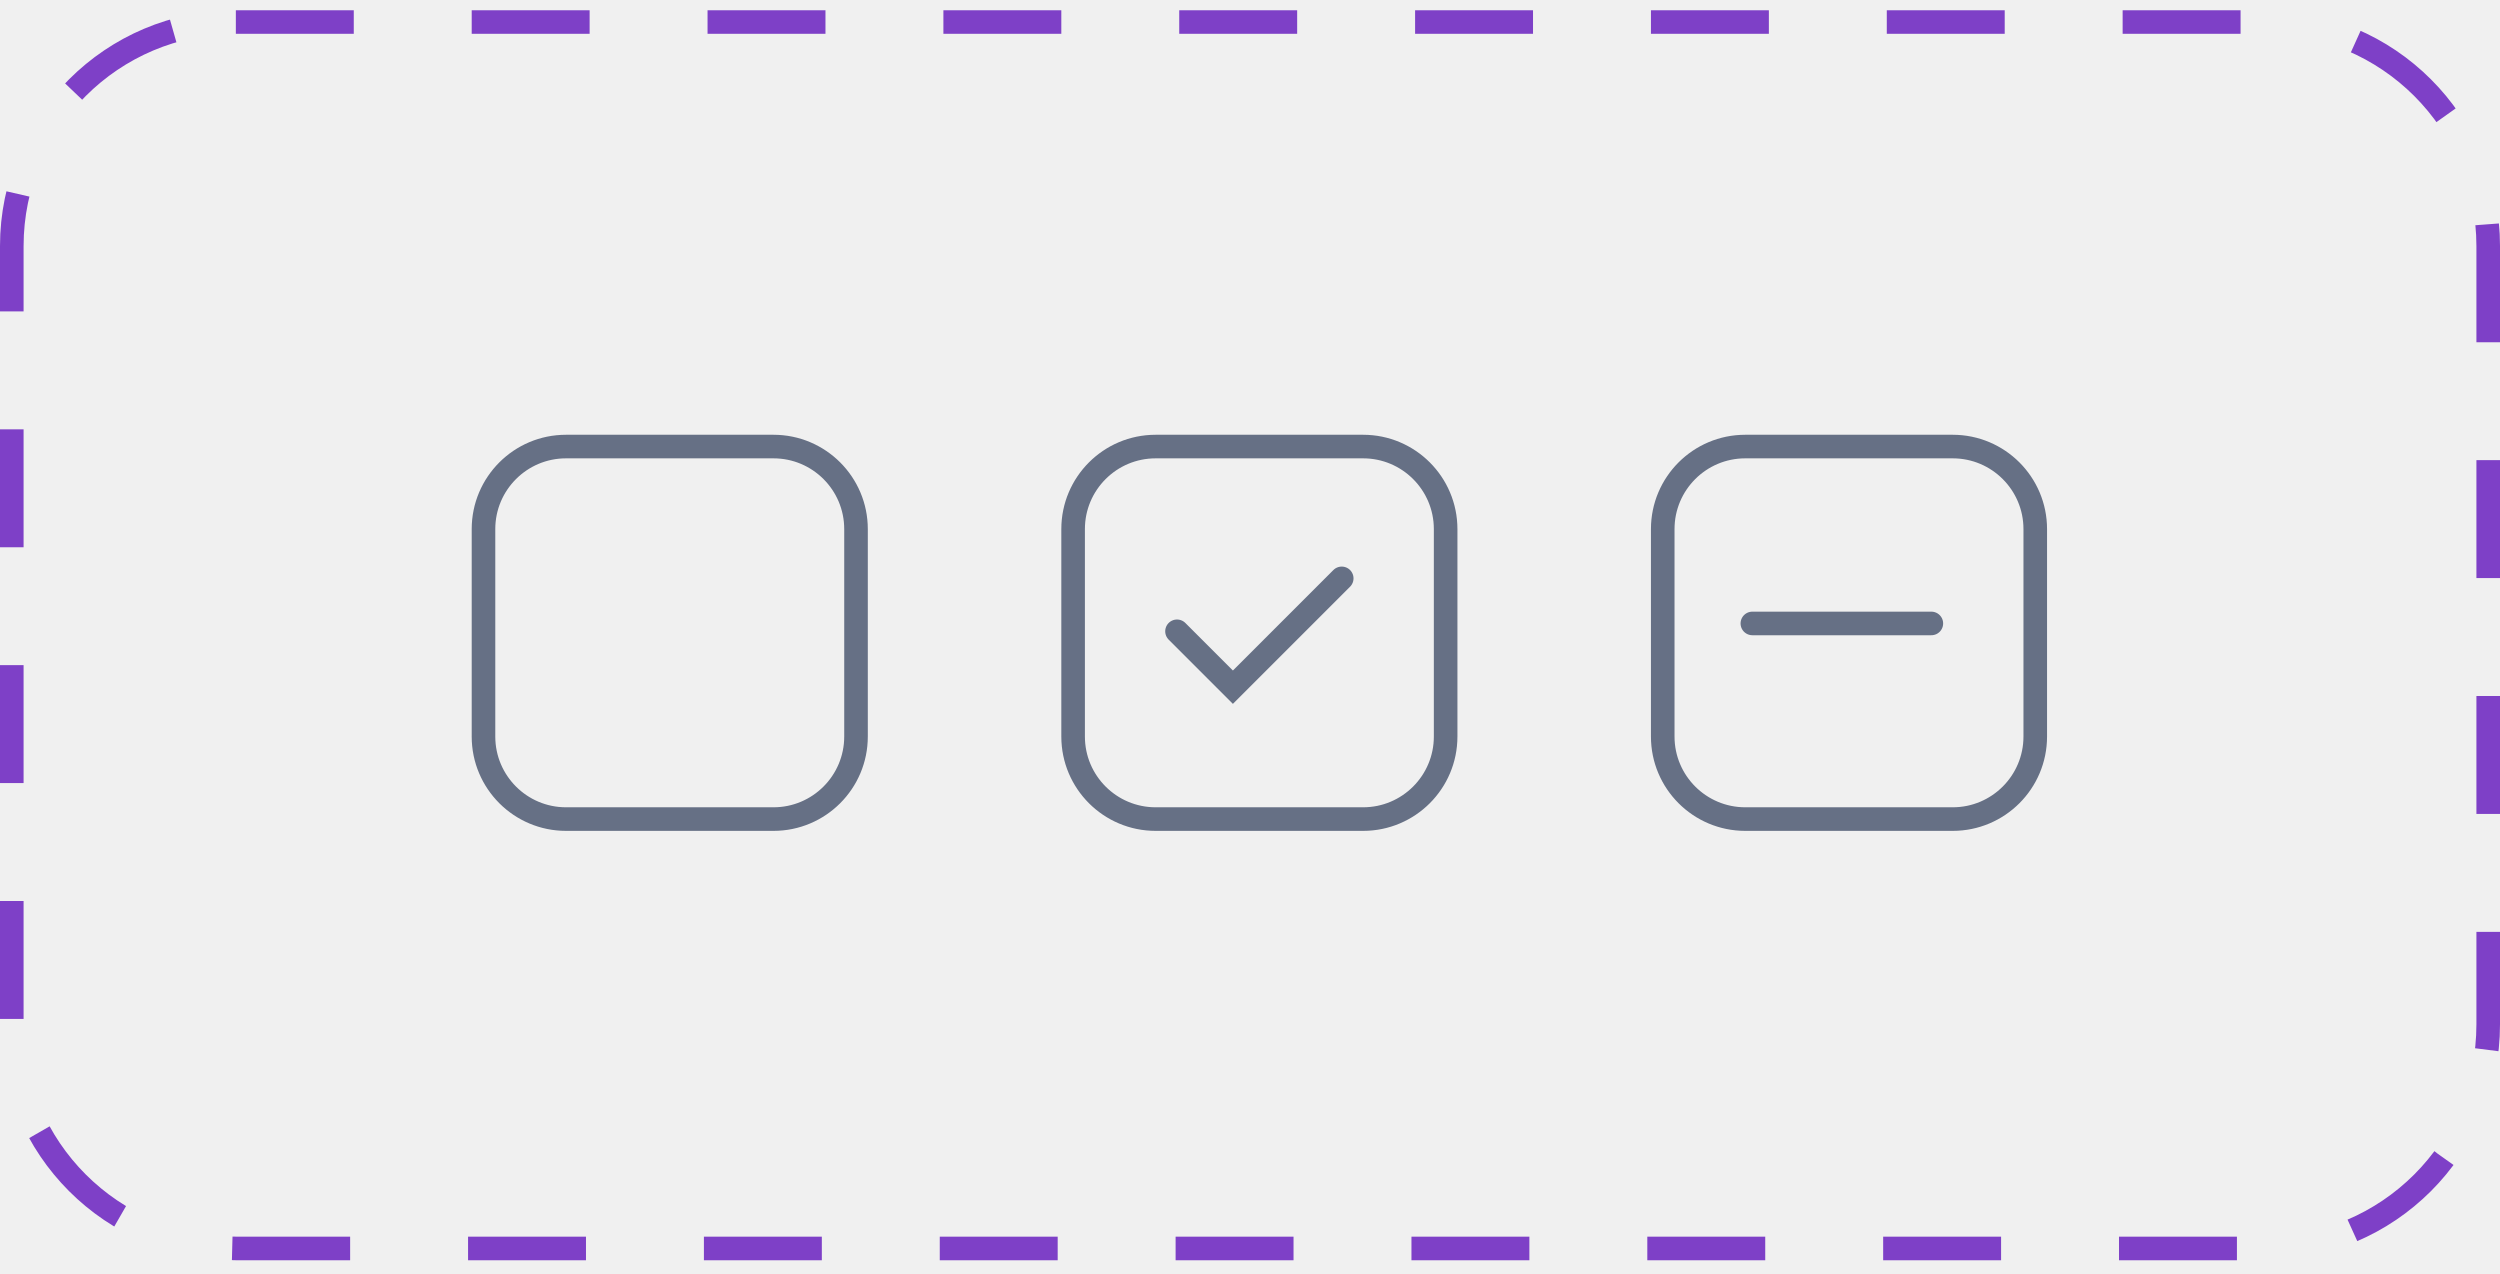
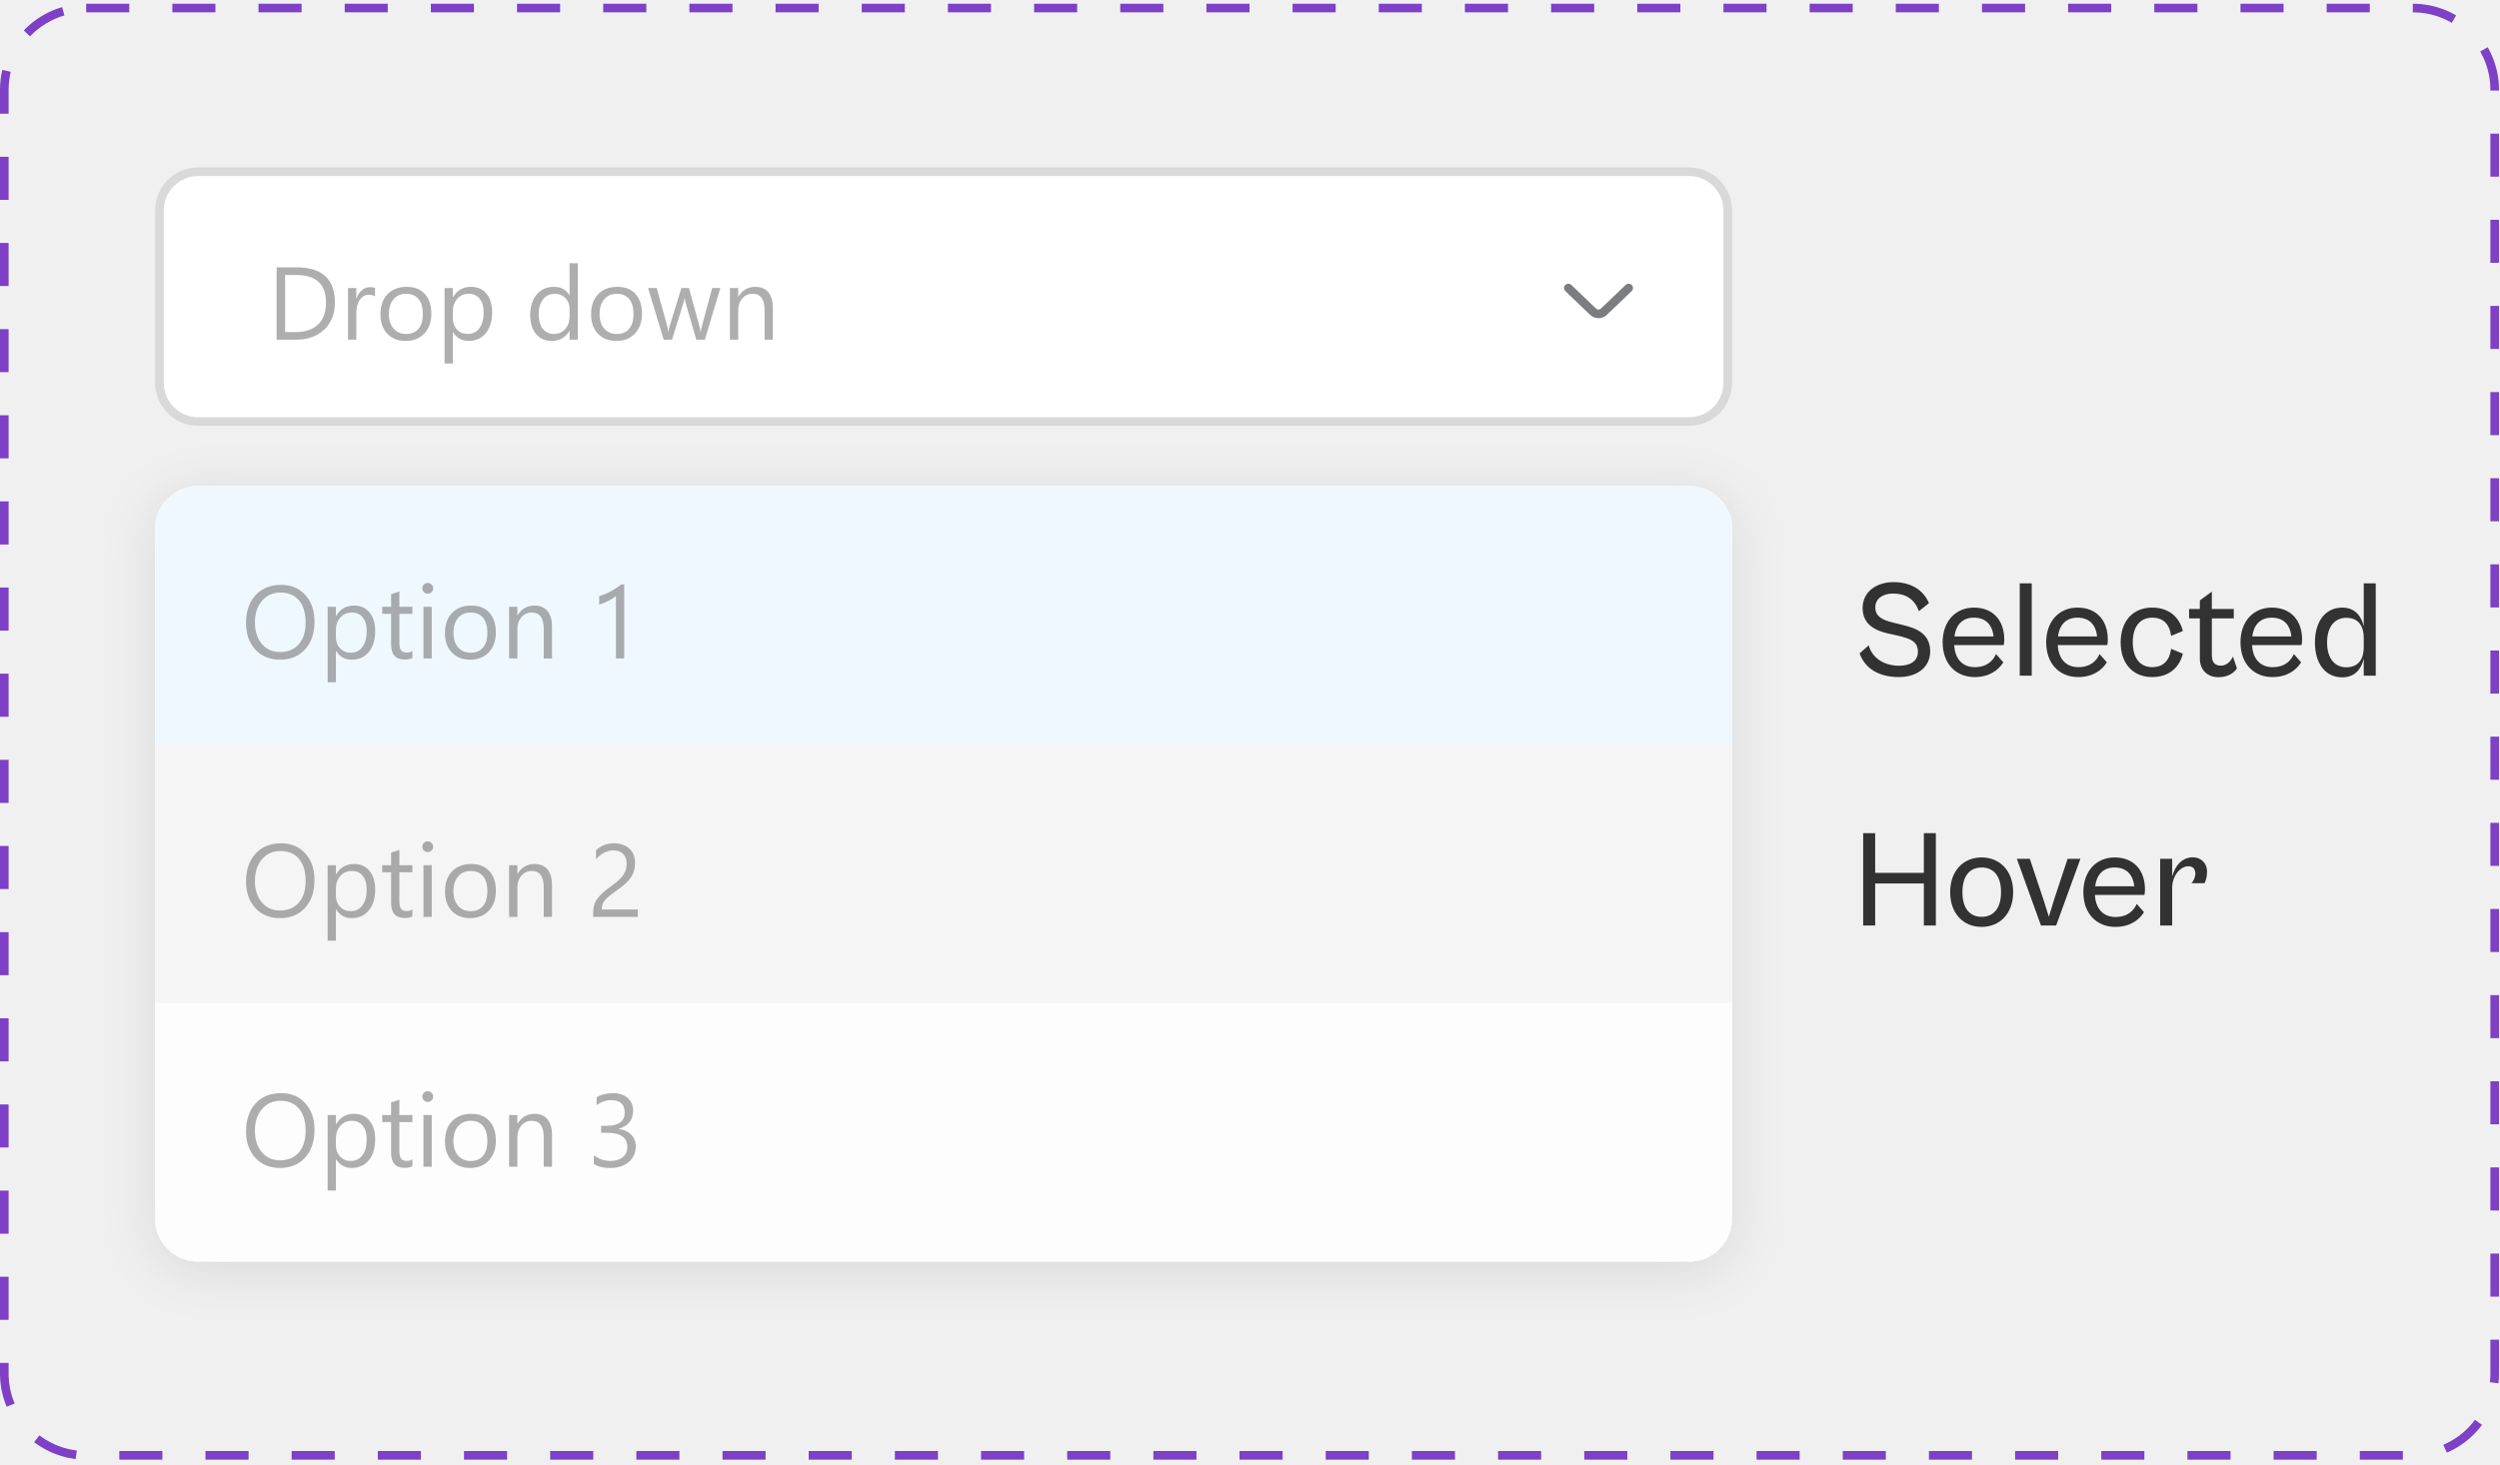
- <svg xmlns="http://www.w3.org/2000/svg" width="106" height="54" viewBox="0 0 106 54" fill="none">
-   <rect x="0.5" y="0.934" width="105" height="52" rx="9.5" stroke="#7E40C7" stroke-dasharray="5 5" />
-   <rect x="20.5" y="18.934" width="15.795" height="15.795" rx="3.5" stroke="#667085" />
-   <rect x="45.5" y="18.934" width="15.795" height="15.795" rx="3.5" stroke="#667085" />
-   <path d="M49.905 26.767L52.275 29.137L56.889 24.523" stroke="#667085" stroke-linecap="round" />
-   <rect x="70.5" y="18.934" width="15.795" height="15.795" rx="3.5" stroke="#667085" />
-   <path d="M74.3 26.434H81.889" stroke="#667085" stroke-linecap="round" />
+ <svg xmlns="http://www.w3.org/2000/svg" width="290" height="170" viewBox="0 0 290 170" fill="none">
+   <path d="M220.36 78.594C218.344 78.594 216.504 77.826 215.8 75.842L216.856 74.914C217.352 76.658 219.016 77.282 220.36 77.282C221.56 77.282 222.568 76.818 222.568 75.65C222.568 74.418 221.624 74.114 220.2 73.778L219.192 73.554C217.768 73.234 216.152 72.594 216.152 70.578C216.152 68.626 217.848 67.57 219.72 67.57C221.656 67.57 223.192 68.418 223.848 70.018L222.68 70.946C222.168 69.49 221.08 68.898 219.688 68.898C218.504 68.898 217.624 69.49 217.624 70.482C217.624 71.554 218.408 71.954 219.64 72.258L220.808 72.546C222.328 72.914 223.992 73.506 223.992 75.618C223.992 77.474 222.44 78.594 220.36 78.594ZM229.149 78.594C226.957 78.594 225.437 77.026 225.437 74.562C225.437 72.114 226.941 70.53 229.069 70.53C231.261 70.53 232.589 71.986 232.589 74.258C232.589 74.498 232.557 74.738 232.525 74.882H226.781C226.861 76.514 227.773 77.442 229.149 77.442C230.701 77.442 231.325 76.594 231.629 75.922L232.477 76.882C231.901 77.81 230.829 78.594 229.149 78.594ZM229.069 71.698C227.821 71.698 226.989 72.434 226.813 73.874H231.341C231.197 72.45 230.365 71.698 229.069 71.698ZM235.776 78.434H234.384V67.714H235.776V78.434ZM241.165 78.594C238.973 78.594 237.453 77.026 237.453 74.562C237.453 72.114 238.957 70.53 241.085 70.53C243.277 70.53 244.605 71.986 244.605 74.258C244.605 74.498 244.573 74.738 244.541 74.882H238.797C238.877 76.514 239.789 77.442 241.165 77.442C242.717 77.442 243.341 76.594 243.645 75.922L244.493 76.882C243.917 77.81 242.845 78.594 241.165 78.594ZM241.085 71.698C239.837 71.698 239.005 72.434 238.829 73.874H243.357C243.213 72.45 242.381 71.698 241.085 71.698ZM249.741 78.594C247.517 78.594 246.093 77.026 246.093 74.562C246.093 72.114 247.517 70.53 249.741 70.53C251.757 70.53 252.941 71.698 253.309 73.25L251.949 73.81C251.789 72.578 251.149 71.698 249.757 71.698C248.349 71.698 247.501 72.738 247.501 74.562C247.501 76.386 248.349 77.442 249.757 77.442C251.149 77.442 251.789 76.546 251.949 75.314L253.309 75.874C252.941 77.426 251.757 78.594 249.741 78.594ZM257.445 78.61C256.181 78.61 255.285 77.778 255.285 76.45V71.778H254.037V70.69H255.285V69.698L256.677 68.674V70.69H259.221V71.778H256.677V76.034C256.677 77.026 257.141 77.266 257.749 77.266C258.437 77.266 258.917 76.69 259.125 76.21L259.589 77.586C259.253 78.114 258.517 78.61 257.445 78.61ZM263.711 78.594C261.519 78.594 259.999 77.026 259.999 74.562C259.999 72.114 261.503 70.53 263.631 70.53C265.823 70.53 267.151 71.986 267.151 74.258C267.151 74.498 267.119 74.738 267.087 74.882H261.343C261.423 76.514 262.335 77.442 263.711 77.442C265.263 77.442 265.887 76.594 266.191 75.922L267.039 76.882C266.463 77.81 265.391 78.594 263.711 78.594ZM263.631 71.698C262.383 71.698 261.551 72.434 261.375 73.874H265.903C265.759 72.45 264.927 71.698 263.631 71.698ZM271.808 78.626C269.856 78.626 268.64 77.026 268.64 74.578C268.64 72.13 269.856 70.53 271.808 70.53C273.296 70.53 274.032 71.522 274.304 72.706V67.714H275.696V78.434H274.304V76.45C274.032 77.634 273.296 78.626 271.808 78.626ZM270.048 74.578C270.048 76.562 271.056 77.458 272.272 77.458C273.76 77.458 274.304 76.418 274.304 75.138V74.034C274.304 72.754 273.76 71.714 272.272 71.714C271.056 71.714 270.048 72.61 270.048 74.578Z" fill="#323232" />
+   <path d="M217.608 107.434H216.216V96.714H217.608V101.322H223.256V96.714H224.648V107.434H223.256V102.554H217.608V107.434ZM229.957 107.594C227.813 107.594 226.309 106.01 226.309 103.562C226.309 101.114 227.813 99.53 229.957 99.53C232.101 99.53 233.621 101.114 233.621 103.562C233.621 106.01 232.101 107.594 229.957 107.594ZM229.957 106.426C231.285 106.426 232.213 105.514 232.213 103.562C232.213 101.594 231.285 100.698 229.957 100.698C228.645 100.698 227.733 101.594 227.733 103.562C227.733 105.514 228.645 106.426 229.957 106.426ZM238.609 107.434H236.849L234.049 99.69H235.553L237.089 104.282L237.761 106.41L238.417 104.282L239.937 99.69H241.425L238.609 107.434ZM245.477 107.594C243.285 107.594 241.765 106.026 241.765 103.562C241.765 101.114 243.269 99.53 245.397 99.53C247.589 99.53 248.917 100.986 248.917 103.258C248.917 103.498 248.885 103.738 248.853 103.882H243.109C243.189 105.514 244.101 106.442 245.477 106.442C247.029 106.442 247.653 105.594 247.957 104.922L248.805 105.882C248.229 106.81 247.157 107.594 245.477 107.594ZM245.397 100.698C244.149 100.698 243.317 101.434 243.141 102.874H247.669C247.525 101.45 246.693 100.698 245.397 100.698ZM252.073 107.434H250.681V99.69H252.073V101.754C252.377 100.554 253.177 99.514 254.489 99.514C255.321 99.514 256.121 100.106 256.121 101.194C256.121 101.85 255.945 102.33 255.817 102.522H254.297C254.553 102.298 254.761 101.818 254.761 101.386C254.761 100.938 254.521 100.554 253.961 100.554C252.969 100.554 252.073 101.722 252.073 103.05V107.434Z" fill="#323232" />
+   <rect x="0.5" y="0.934" width="289" height="168" rx="9.5" stroke="#7E40C7" stroke-dasharray="5 5" />
+   <rect x="18.5" y="19.934" width="182" height="29" rx="4.5" fill="white" stroke="#D9D9D9" />
+   <path opacity="0.5" d="M32.102 39.434V31.032H34.422C37.383 31.032 38.863 32.397 38.863 35.127C38.863 36.424 38.451 37.467 37.627 38.256C36.807 39.041 35.707 39.434 34.328 39.434H32.102ZM33.086 31.922V38.544H34.34C35.441 38.544 36.299 38.248 36.912 37.659C37.525 37.069 37.832 36.233 37.832 35.151C37.832 32.998 36.688 31.922 34.398 31.922H33.086ZM43.516 34.407C43.348 34.278 43.105 34.213 42.789 34.213C42.379 34.213 42.035 34.407 41.758 34.794C41.484 35.18 41.348 35.708 41.348 36.376V39.434H40.387V33.434H41.348V34.67H41.371C41.508 34.248 41.717 33.92 41.998 33.686C42.279 33.448 42.594 33.329 42.941 33.329C43.191 33.329 43.383 33.356 43.516 33.411V34.407ZM47.066 39.575C46.18 39.575 45.471 39.295 44.94 38.737C44.412 38.174 44.148 37.43 44.148 36.504C44.148 35.497 44.424 34.709 44.975 34.143C45.525 33.577 46.27 33.294 47.207 33.294C48.102 33.294 48.799 33.569 49.299 34.12C49.803 34.67 50.055 35.434 50.055 36.411C50.055 37.368 49.783 38.135 49.24 38.713C48.701 39.288 47.977 39.575 47.066 39.575ZM47.137 34.102C46.52 34.102 46.031 34.313 45.672 34.735C45.312 35.153 45.133 35.731 45.133 36.469C45.133 37.18 45.315 37.741 45.678 38.151C46.041 38.561 46.527 38.766 47.137 38.766C47.758 38.766 48.234 38.565 48.566 38.163C48.902 37.76 49.07 37.188 49.07 36.446C49.07 35.696 48.902 35.118 48.566 34.711C48.234 34.305 47.758 34.102 47.137 34.102ZM52.574 38.567H52.551V42.194H51.59V33.434H52.551V34.489H52.574C53.047 33.692 53.738 33.294 54.648 33.294C55.422 33.294 56.025 33.563 56.459 34.102C56.893 34.637 57.109 35.356 57.109 36.258C57.109 37.262 56.865 38.067 56.377 38.672C55.889 39.274 55.221 39.575 54.373 39.575C53.596 39.575 52.996 39.239 52.574 38.567ZM52.551 36.147V36.985C52.551 37.481 52.711 37.903 53.031 38.251C53.355 38.594 53.766 38.766 54.262 38.766C54.844 38.766 55.299 38.544 55.627 38.098C55.959 37.653 56.125 37.034 56.125 36.241C56.125 35.573 55.971 35.049 55.662 34.67C55.353 34.291 54.935 34.102 54.408 34.102C53.85 34.102 53.4 34.297 53.06 34.688C52.721 35.075 52.551 35.561 52.551 36.147ZM67.059 39.434H66.098V38.415H66.074C65.629 39.188 64.941 39.575 64.012 39.575C63.258 39.575 62.654 39.307 62.201 38.772C61.752 38.233 61.527 37.501 61.527 36.575C61.527 35.583 61.777 34.788 62.277 34.19C62.777 33.592 63.443 33.294 64.275 33.294C65.1 33.294 65.699 33.618 66.074 34.266H66.098V30.551H67.059V39.434ZM66.098 36.721V35.836C66.098 35.352 65.938 34.942 65.617 34.606C65.297 34.27 64.891 34.102 64.398 34.102C63.812 34.102 63.352 34.317 63.016 34.747C62.68 35.176 62.512 35.77 62.512 36.528C62.512 37.219 62.672 37.766 62.992 38.169C63.316 38.567 63.75 38.766 64.293 38.766C64.828 38.766 65.262 38.573 65.594 38.186C65.93 37.799 66.098 37.311 66.098 36.721ZM71.512 39.575C70.625 39.575 69.916 39.295 69.385 38.737C68.857 38.174 68.594 37.43 68.594 36.504C68.594 35.497 68.869 34.709 69.42 34.143C69.971 33.577 70.715 33.294 71.652 33.294C72.547 33.294 73.244 33.569 73.744 34.12C74.248 34.67 74.5 35.434 74.5 36.411C74.5 37.368 74.228 38.135 73.686 38.713C73.147 39.288 72.422 39.575 71.512 39.575ZM71.582 34.102C70.965 34.102 70.477 34.313 70.117 34.735C69.758 35.153 69.578 35.731 69.578 36.469C69.578 37.18 69.76 37.741 70.123 38.151C70.486 38.561 70.973 38.766 71.582 38.766C72.203 38.766 72.68 38.565 73.012 38.163C73.348 37.76 73.516 37.188 73.516 36.446C73.516 35.696 73.348 35.118 73.012 34.711C72.68 34.305 72.203 34.102 71.582 34.102ZM83.594 33.434L81.795 39.434H80.799L79.562 35.139C79.516 34.975 79.484 34.79 79.469 34.583H79.445C79.434 34.723 79.393 34.905 79.322 35.127L77.981 39.434H77.019L75.203 33.434H76.211L77.453 37.946C77.492 38.083 77.519 38.262 77.535 38.485H77.582C77.594 38.313 77.629 38.129 77.688 37.934L79.07 33.434H79.949L81.191 37.958C81.231 38.102 81.26 38.282 81.279 38.497H81.326C81.334 38.344 81.367 38.165 81.426 37.958L82.644 33.434H83.594ZM89.688 39.434H88.727V36.012C88.727 34.739 88.262 34.102 87.332 34.102C86.852 34.102 86.453 34.284 86.137 34.647C85.824 35.006 85.668 35.461 85.668 36.012V39.434H84.707V33.434H85.668V34.43H85.691C86.144 33.672 86.801 33.294 87.66 33.294C88.316 33.294 88.818 33.506 89.166 33.932C89.514 34.354 89.688 34.965 89.688 35.766V39.434Z" fill="#5E5E5E" />
+   <path d="M182 33.434L184.881 36.19C185.222 36.515 185.778 36.515 186.119 36.19L189 33.434" stroke="#7C7D80" stroke-miterlimit="10" stroke-linecap="round" stroke-linejoin="round" />
+   <g filter="url(#filter0_d_672_753)">
+     <rect x="18" y="56.434" width="183" height="90" rx="5" fill="#FDFDFD" />
+   </g>
+   <path d="M18 61.434C18 58.673 20.239 56.434 23 56.434H196C198.761 56.434 201 58.673 201 61.434V86.434H18V61.434Z" fill="#F0F8FF" />
+   <rect x="18" y="86.434" width="183" height="30" fill="#F5F5F5" />
+   <path opacity="0.5" d="M32.488 76.575C31.297 76.575 30.342 76.182 29.623 75.397C28.908 74.612 28.551 73.59 28.551 72.332C28.551 70.981 28.916 69.903 29.646 69.098C30.377 68.293 31.371 67.891 32.629 67.891C33.789 67.891 34.723 68.282 35.43 69.063C36.141 69.844 36.496 70.866 36.496 72.127C36.496 73.499 36.133 74.582 35.406 75.379C34.68 76.176 33.707 76.575 32.488 76.575ZM32.559 68.782C31.676 68.782 30.959 69.1 30.408 69.737C29.857 70.374 29.582 71.21 29.582 72.245C29.582 73.28 29.85 74.114 30.385 74.747C30.924 75.376 31.625 75.69 32.488 75.69C33.41 75.69 34.137 75.389 34.668 74.788C35.199 74.186 35.465 73.344 35.465 72.262C35.465 71.153 35.207 70.295 34.691 69.69C34.176 69.085 33.465 68.782 32.559 68.782ZM39.004 75.567H38.98V79.194H38.02V70.434H38.98V71.489H39.004C39.477 70.692 40.168 70.293 41.078 70.293C41.852 70.293 42.455 70.563 42.889 71.102C43.322 71.637 43.539 72.356 43.539 73.258C43.539 74.262 43.295 75.067 42.807 75.672C42.318 76.274 41.65 76.575 40.803 76.575C40.025 76.575 39.426 76.239 39.004 75.567ZM38.98 73.147V73.985C38.98 74.481 39.141 74.903 39.461 75.251C39.785 75.594 40.195 75.766 40.691 75.766C41.273 75.766 41.728 75.543 42.057 75.098C42.389 74.653 42.555 74.034 42.555 73.241C42.555 72.573 42.4 72.049 42.092 71.67C41.783 71.291 41.365 71.102 40.838 71.102C40.279 71.102 39.83 71.297 39.49 71.688C39.15 72.075 38.98 72.561 38.98 73.147ZM47.857 76.376C47.631 76.501 47.332 76.563 46.961 76.563C45.91 76.563 45.385 75.977 45.385 74.805V71.254H44.353V70.434H45.385V68.969L46.346 68.659V70.434H47.857V71.254H46.346V74.635C46.346 75.038 46.414 75.325 46.551 75.497C46.688 75.668 46.914 75.754 47.23 75.754C47.473 75.754 47.682 75.688 47.857 75.555V76.376ZM49.633 68.911C49.461 68.911 49.315 68.852 49.193 68.735C49.072 68.618 49.012 68.469 49.012 68.29C49.012 68.11 49.072 67.961 49.193 67.844C49.315 67.723 49.461 67.663 49.633 67.663C49.809 67.663 49.957 67.723 50.078 67.844C50.203 67.961 50.266 68.11 50.266 68.29C50.266 68.461 50.203 68.608 50.078 68.729C49.957 68.85 49.809 68.911 49.633 68.911ZM50.102 76.434H49.141V70.434H50.102V76.434ZM54.555 76.575C53.668 76.575 52.959 76.295 52.428 75.737C51.9 75.174 51.637 74.43 51.637 73.504C51.637 72.497 51.912 71.71 52.463 71.143C53.014 70.577 53.758 70.293 54.695 70.293C55.59 70.293 56.287 70.569 56.787 71.12C57.291 71.67 57.543 72.434 57.543 73.411C57.543 74.368 57.272 75.135 56.728 75.713C56.19 76.288 55.465 76.575 54.555 76.575ZM54.625 71.102C54.008 71.102 53.52 71.313 53.16 71.735C52.801 72.153 52.621 72.731 52.621 73.469C52.621 74.18 52.803 74.741 53.166 75.151C53.529 75.561 54.016 75.766 54.625 75.766C55.246 75.766 55.723 75.565 56.055 75.163C56.391 74.76 56.559 74.188 56.559 73.446C56.559 72.696 56.391 72.118 56.055 71.711C55.723 71.305 55.246 71.102 54.625 71.102ZM64.059 76.434H63.098V73.012C63.098 71.739 62.633 71.102 61.703 71.102C61.223 71.102 60.824 71.284 60.508 71.647C60.195 72.006 60.039 72.461 60.039 73.012V76.434H59.078V70.434H60.039V71.43H60.062C60.516 70.672 61.172 70.293 62.031 70.293C62.688 70.293 63.19 70.506 63.537 70.932C63.885 71.354 64.059 71.965 64.059 72.766V76.434ZM72.438 76.434H71.477V69.174C71.402 69.249 71.293 69.335 71.148 69.432C71.008 69.526 70.848 69.62 70.668 69.713C70.492 69.807 70.305 69.895 70.106 69.977C69.91 70.059 69.719 70.124 69.531 70.17V69.198C69.742 69.139 69.965 69.061 70.199 68.963C70.438 68.862 70.67 68.751 70.897 68.629C71.127 68.504 71.344 68.376 71.547 68.243C71.75 68.106 71.926 67.973 72.074 67.844H72.438V76.434Z" fill="#5E5E5E" />
+   <path opacity="0.5" d="M32.488 106.575C31.297 106.575 30.342 106.182 29.623 105.397C28.908 104.612 28.551 103.59 28.551 102.333C28.551 100.981 28.916 99.903 29.646 99.098C30.377 98.293 31.371 97.891 32.629 97.891C33.789 97.891 34.723 98.282 35.43 99.063C36.141 99.844 36.496 100.866 36.496 102.127C36.496 103.499 36.133 104.583 35.406 105.379C34.68 106.176 33.707 106.575 32.488 106.575ZM32.559 98.782C31.676 98.782 30.959 99.1 30.408 99.737C29.857 100.374 29.582 101.209 29.582 102.245C29.582 103.28 29.85 104.114 30.385 104.747C30.924 105.375 31.625 105.69 32.488 105.69C33.41 105.69 34.137 105.389 34.668 104.788C35.199 104.186 35.465 103.344 35.465 102.262C35.465 101.153 35.207 100.295 34.691 99.69C34.176 99.085 33.465 98.782 32.559 98.782ZM39.004 105.567H38.98V109.194H38.02V100.434H38.98V101.489H39.004C39.477 100.692 40.168 100.293 41.078 100.293C41.852 100.293 42.455 100.563 42.889 101.102C43.322 101.637 43.539 102.356 43.539 103.258C43.539 104.262 43.295 105.067 42.807 105.672C42.318 106.274 41.65 106.575 40.803 106.575C40.025 106.575 39.426 106.239 39.004 105.567ZM38.98 103.147V103.985C38.98 104.481 39.141 104.903 39.461 105.25C39.785 105.594 40.195 105.766 40.691 105.766C41.273 105.766 41.728 105.543 42.057 105.098C42.389 104.653 42.555 104.034 42.555 103.241C42.555 102.573 42.4 102.049 42.092 101.67C41.783 101.292 41.365 101.102 40.838 101.102C40.279 101.102 39.83 101.297 39.49 101.688C39.15 102.075 38.98 102.561 38.98 103.147ZM47.857 106.375C47.631 106.5 47.332 106.563 46.961 106.563C45.91 106.563 45.385 105.977 45.385 104.805V101.254H44.353V100.434H45.385V98.969L46.346 98.659V100.434H47.857V101.254H46.346V104.635C46.346 105.038 46.414 105.325 46.551 105.497C46.688 105.668 46.914 105.754 47.23 105.754C47.473 105.754 47.682 105.688 47.857 105.555V106.375ZM49.633 98.911C49.461 98.911 49.315 98.852 49.193 98.735C49.072 98.618 49.012 98.469 49.012 98.29C49.012 98.11 49.072 97.961 49.193 97.844C49.315 97.723 49.461 97.663 49.633 97.663C49.809 97.663 49.957 97.723 50.078 97.844C50.203 97.961 50.266 98.11 50.266 98.29C50.266 98.461 50.203 98.608 50.078 98.729C49.957 98.85 49.809 98.911 49.633 98.911ZM50.102 106.434H49.141V100.434H50.102V106.434ZM54.555 106.575C53.668 106.575 52.959 106.295 52.428 105.737C51.9 105.174 51.637 104.43 51.637 103.504C51.637 102.497 51.912 101.709 52.463 101.143C53.014 100.577 53.758 100.293 54.695 100.293C55.59 100.293 56.287 100.569 56.787 101.12C57.291 101.67 57.543 102.434 57.543 103.411C57.543 104.368 57.272 105.135 56.728 105.713C56.19 106.288 55.465 106.575 54.555 106.575ZM54.625 101.102C54.008 101.102 53.52 101.313 53.16 101.735C52.801 102.153 52.621 102.731 52.621 103.469C52.621 104.18 52.803 104.741 53.166 105.151C53.529 105.561 54.016 105.766 54.625 105.766C55.246 105.766 55.723 105.565 56.055 105.163C56.391 104.76 56.559 104.188 56.559 103.446C56.559 102.696 56.391 102.118 56.055 101.711C55.723 101.305 55.246 101.102 54.625 101.102ZM64.059 106.434H63.098V103.012C63.098 101.739 62.633 101.102 61.703 101.102C61.223 101.102 60.824 101.284 60.508 101.647C60.195 102.006 60.039 102.461 60.039 103.012V106.434H59.078V100.434H60.039V101.43H60.062C60.516 100.672 61.172 100.293 62.031 100.293C62.688 100.293 63.19 100.506 63.537 100.932C63.885 101.354 64.059 101.965 64.059 102.766V106.434ZM72.719 100.235C72.719 99.977 72.678 99.752 72.596 99.561C72.518 99.37 72.408 99.211 72.268 99.086C72.131 98.957 71.969 98.862 71.781 98.799C71.594 98.737 71.391 98.706 71.172 98.706C70.984 98.706 70.801 98.731 70.621 98.782C70.441 98.832 70.266 98.903 70.094 98.993C69.926 99.082 69.762 99.19 69.602 99.315C69.445 99.44 69.299 99.579 69.162 99.731V98.7C69.432 98.438 69.732 98.239 70.064 98.102C70.4 97.961 70.809 97.891 71.289 97.891C71.633 97.891 71.951 97.942 72.244 98.043C72.537 98.141 72.791 98.286 73.006 98.477C73.221 98.668 73.389 98.905 73.51 99.186C73.635 99.467 73.697 99.79 73.697 100.153C73.697 100.485 73.658 100.786 73.58 101.055C73.506 101.325 73.391 101.579 73.234 101.817C73.082 102.055 72.889 102.284 72.654 102.502C72.42 102.721 72.144 102.944 71.828 103.17C71.434 103.452 71.107 103.692 70.85 103.891C70.596 104.09 70.393 104.278 70.24 104.454C70.092 104.625 69.986 104.799 69.924 104.975C69.865 105.147 69.836 105.346 69.836 105.573H74.019V106.434H68.834V106.018C68.834 105.659 68.873 105.342 68.951 105.069C69.029 104.795 69.158 104.536 69.338 104.29C69.518 104.043 69.752 103.797 70.041 103.551C70.334 103.305 70.691 103.028 71.113 102.719C71.418 102.5 71.672 102.292 71.875 102.092C72.082 101.893 72.248 101.694 72.373 101.495C72.498 101.295 72.586 101.094 72.637 100.891C72.691 100.684 72.719 100.465 72.719 100.235Z" fill="#5E5E5E" />
+   <path opacity="0.5" d="M32.488 135.575C31.297 135.575 30.342 135.182 29.623 134.397C28.908 133.612 28.551 132.59 28.551 131.333C28.551 129.981 28.916 128.903 29.646 128.098C30.377 127.293 31.371 126.891 32.629 126.891C33.789 126.891 34.723 127.282 35.43 128.063C36.141 128.844 36.496 129.866 36.496 131.127C36.496 132.499 36.133 133.583 35.406 134.379C34.68 135.176 33.707 135.575 32.488 135.575ZM32.559 127.782C31.676 127.782 30.959 128.1 30.408 128.737C29.857 129.374 29.582 130.209 29.582 131.245C29.582 132.28 29.85 133.114 30.385 133.747C30.924 134.375 31.625 134.69 32.488 134.69C33.41 134.69 34.137 134.389 34.668 133.788C35.199 133.186 35.465 132.344 35.465 131.262C35.465 130.153 35.207 129.295 34.691 128.69C34.176 128.084 33.465 127.782 32.559 127.782ZM39.004 134.567H38.98V138.194H38.02V129.434H38.98V130.489H39.004C39.477 129.692 40.168 129.293 41.078 129.293C41.852 129.293 42.455 129.563 42.889 130.102C43.322 130.637 43.539 131.356 43.539 132.258C43.539 133.262 43.295 134.067 42.807 134.672C42.318 135.274 41.65 135.575 40.803 135.575C40.025 135.575 39.426 135.239 39.004 134.567ZM38.98 132.147V132.985C38.98 133.481 39.141 133.903 39.461 134.25C39.785 134.594 40.195 134.766 40.691 134.766C41.273 134.766 41.728 134.543 42.057 134.098C42.389 133.653 42.555 133.034 42.555 132.241C42.555 131.573 42.4 131.049 42.092 130.67C41.783 130.292 41.365 130.102 40.838 130.102C40.279 130.102 39.83 130.297 39.49 130.688C39.15 131.075 38.98 131.561 38.98 132.147ZM47.857 135.375C47.631 135.5 47.332 135.563 46.961 135.563C45.91 135.563 45.385 134.977 45.385 133.805V130.254H44.353V129.434H45.385V127.969L46.346 127.659V129.434H47.857V130.254H46.346V133.635C46.346 134.038 46.414 134.325 46.551 134.497C46.688 134.668 46.914 134.754 47.23 134.754C47.473 134.754 47.682 134.688 47.857 134.555V135.375ZM49.633 127.911C49.461 127.911 49.315 127.852 49.193 127.735C49.072 127.618 49.012 127.469 49.012 127.29C49.012 127.11 49.072 126.961 49.193 126.844C49.315 126.723 49.461 126.663 49.633 126.663C49.809 126.663 49.957 126.723 50.078 126.844C50.203 126.961 50.266 127.11 50.266 127.29C50.266 127.461 50.203 127.608 50.078 127.729C49.957 127.85 49.809 127.911 49.633 127.911ZM50.102 135.434H49.141V129.434H50.102V135.434ZM54.555 135.575C53.668 135.575 52.959 135.295 52.428 134.737C51.9 134.174 51.637 133.43 51.637 132.504C51.637 131.497 51.912 130.709 52.463 130.143C53.014 129.577 53.758 129.293 54.695 129.293C55.59 129.293 56.287 129.569 56.787 130.12C57.291 130.67 57.543 131.434 57.543 132.411C57.543 133.368 57.272 134.135 56.728 134.713C56.19 135.288 55.465 135.575 54.555 135.575ZM54.625 130.102C54.008 130.102 53.52 130.313 53.16 130.735C52.801 131.153 52.621 131.731 52.621 132.469C52.621 133.18 52.803 133.741 53.166 134.151C53.529 134.561 54.016 134.766 54.625 134.766C55.246 134.766 55.723 134.565 56.055 134.163C56.391 133.76 56.559 133.188 56.559 132.446C56.559 131.696 56.391 131.118 56.055 130.711C55.723 130.305 55.246 130.102 54.625 130.102ZM64.059 135.434H63.098V132.012C63.098 130.739 62.633 130.102 61.703 130.102C61.223 130.102 60.824 130.284 60.508 130.647C60.195 131.006 60.039 131.461 60.039 132.012V135.434H59.078V129.434H60.039V130.43H60.062C60.516 129.672 61.172 129.293 62.031 129.293C62.688 129.293 63.19 129.506 63.537 129.932C63.885 130.354 64.059 130.965 64.059 131.766V135.434ZM73.779 133.055C73.779 133.434 73.707 133.78 73.562 134.092C73.422 134.401 73.221 134.667 72.959 134.889C72.701 135.108 72.391 135.278 72.027 135.399C71.664 135.52 71.264 135.581 70.826 135.581C70.025 135.581 69.389 135.428 68.916 135.124V134.092C69.482 134.538 70.131 134.76 70.861 134.76C71.154 134.76 71.418 134.723 71.652 134.649C71.891 134.575 72.094 134.467 72.262 134.327C72.434 134.186 72.564 134.016 72.654 133.817C72.748 133.618 72.795 133.393 72.795 133.143C72.795 132.045 72.014 131.497 70.451 131.497H69.754V130.682H70.416C71.799 130.682 72.49 130.167 72.49 129.135C72.49 128.182 71.963 127.706 70.908 127.706C70.314 127.706 69.758 127.905 69.238 128.303V127.372C69.773 127.051 70.41 126.891 71.148 126.891C71.5 126.891 71.818 126.94 72.103 127.038C72.389 127.135 72.633 127.272 72.836 127.448C73.039 127.624 73.195 127.834 73.305 128.081C73.418 128.327 73.475 128.598 73.475 128.895C73.475 130 72.916 130.711 71.799 131.028V131.051C72.084 131.083 72.348 131.153 72.59 131.262C72.832 131.368 73.041 131.506 73.217 131.678C73.393 131.85 73.529 132.053 73.627 132.288C73.728 132.518 73.779 132.774 73.779 133.055Z" fill="#5E5E5E" />
+   <defs>
+     <filter id="filter0_d_672_753" x="12" y="51.434" width="195" height="102" filterUnits="userSpaceOnUse" color-interpolation-filters="sRGB">
+       <feFlood flood-opacity="0" result="BackgroundImageFix" />
+       <feColorMatrix in="SourceAlpha" type="matrix" values="0 0 0 0 0 0 0 0 0 0 0 0 0 0 0 0 0 0 127 0" result="hardAlpha" />
+       <feOffset dy="1" />
+       <feGaussianBlur stdDeviation="3" />
+       <feComposite in2="hardAlpha" operator="out" />
+       <feColorMatrix type="matrix" values="0 0 0 0 0 0 0 0 0 0 0 0 0 0 0 0 0 0 0.1 0" />
+       <feBlend mode="normal" in2="BackgroundImageFix" result="effect1_dropShadow_672_753" />
+       <feBlend mode="normal" in="SourceGraphic" in2="effect1_dropShadow_672_753" result="shape" />
+     </filter>
+   </defs>
</svg>
